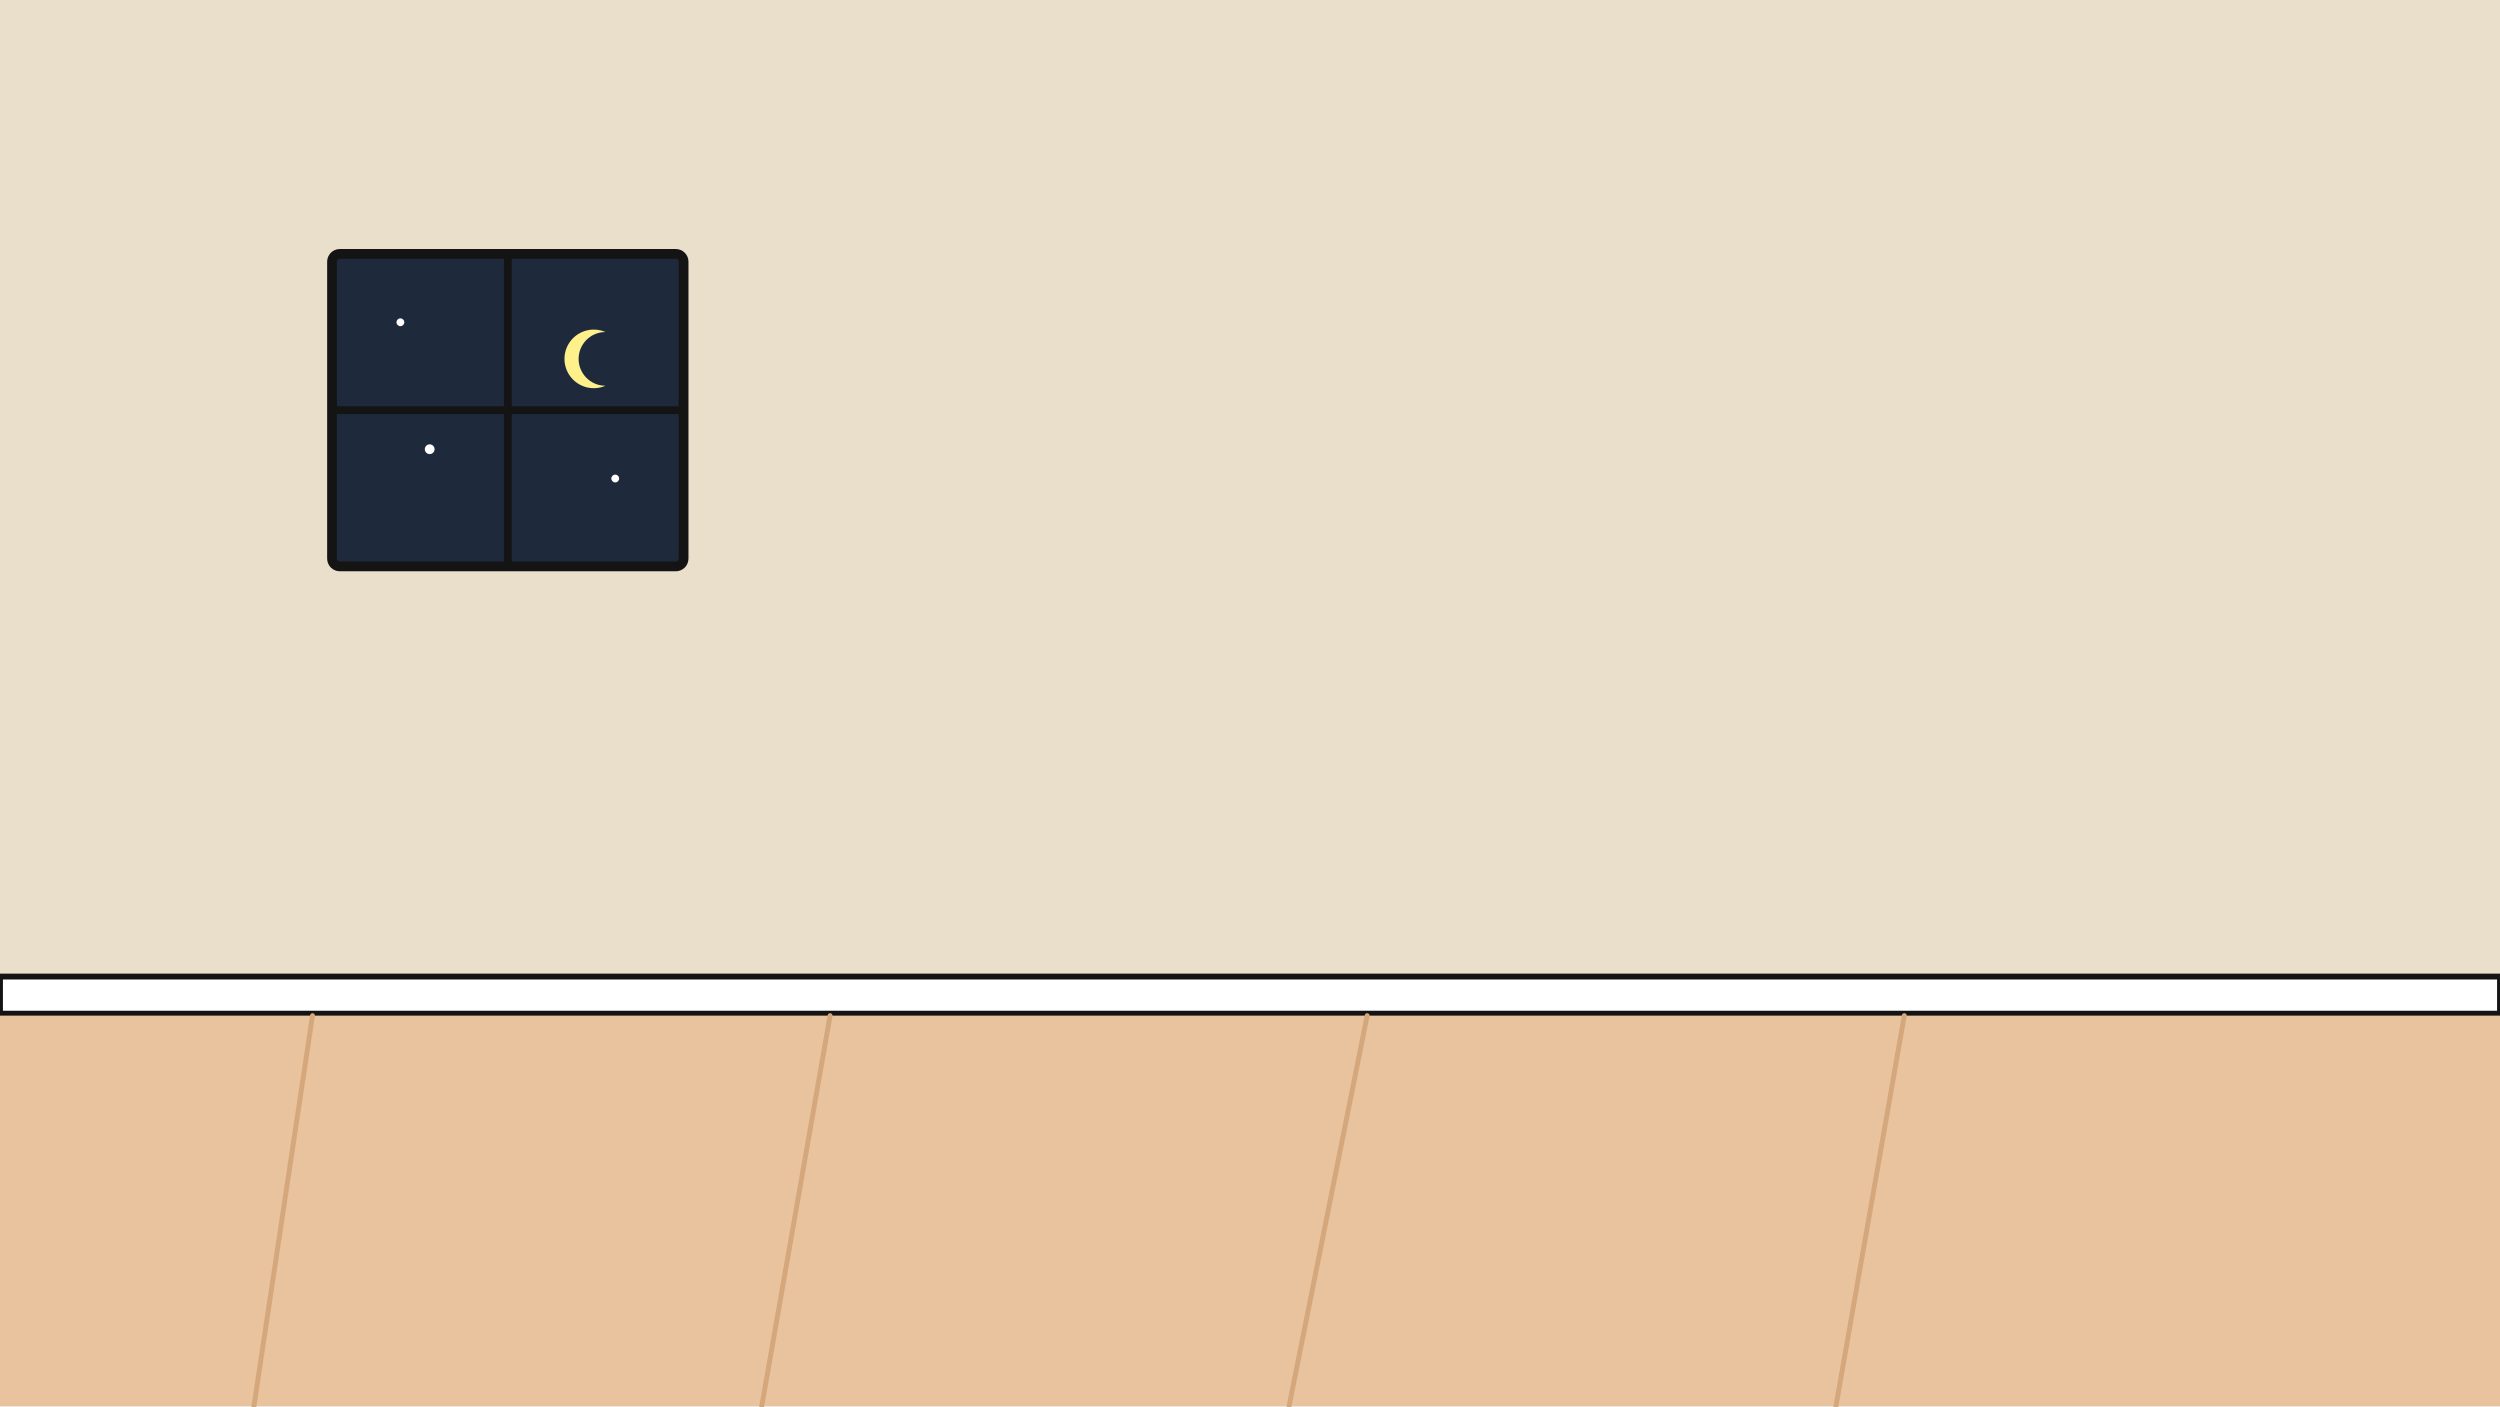
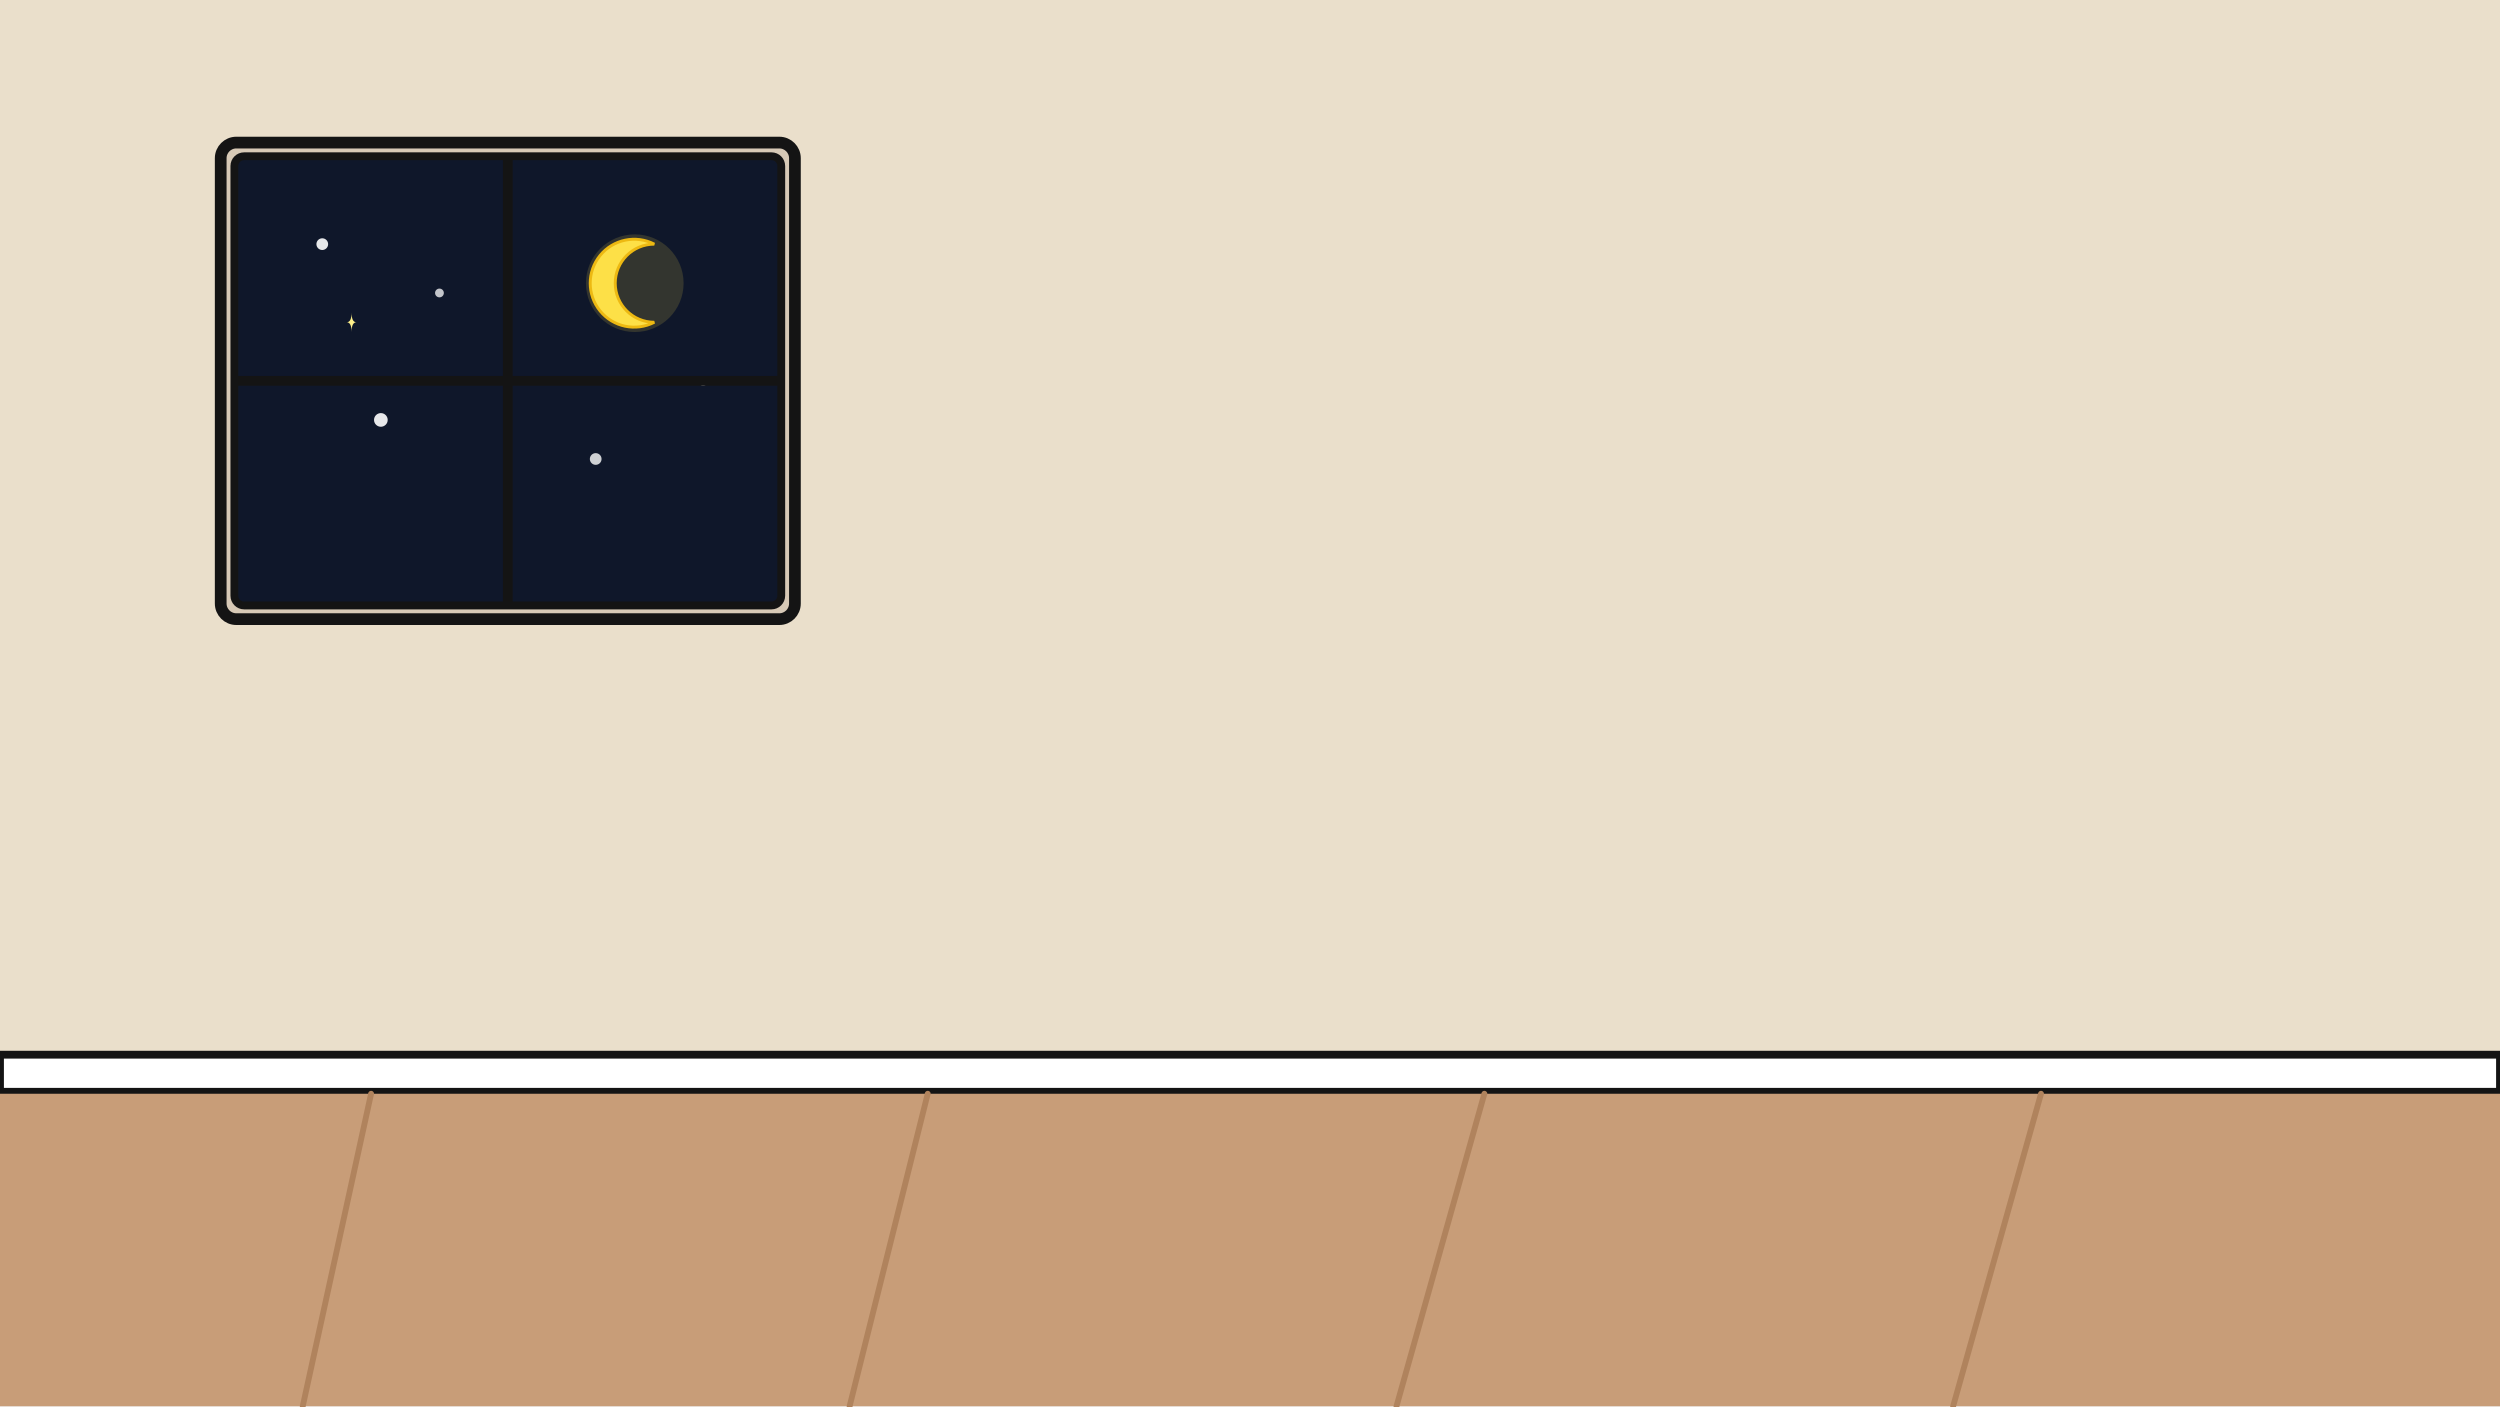
<svg xmlns="http://www.w3.org/2000/svg" viewBox="0 0 2560 1440" width="2560" height="1440">
-   <rect x="0" y="0" width="2560" height="1040" fill="#EADFCB" />
-   <g transform="translate(340, 260)">
-     <rect x="0" y="0" width="360" height="320" rx="8" fill="#1E293B" stroke="#141414" stroke-width="10" />
-     <line x1="180" y1="0" x2="180" y2="320" stroke="#141414" stroke-width="8" />
-     <line x1="0" y1="160" x2="360" y2="160" stroke="#141414" stroke-width="8" />
-     <path d="M 280 80 A 30 30 0 1 0 280 135 A 24 24 0 0 1 280 80 Z" fill="#FEF08A" />
-     <circle cx="70" cy="70" r="4" fill="#FFFFFF" />
-     <circle cx="100" cy="200" r="5" fill="#FFFFFF" />
-     <circle cx="290" cy="230" r="4" fill="#FFFFFF" />
+   <rect x="0" y="0" width="2560" height="1120" fill="#EADFCB" />
+   <g id="window-night" transform="translate(240, 160)">
+     <rect x="-14" y="-14" width="588" height="488" rx="16" fill="#D7C9B6" stroke="#141414" stroke-width="12" />
+     <rect x="0" y="0" width="560" height="460" rx="10" fill="#0F172A" stroke="#141414" stroke-width="8" />
+     <path d="M 430,90 A 45,45 0 1,0 430,170 A 35,35 0 0,1 430,90 Z" fill="#FDE047" stroke="#EAB308" stroke-width="3" />
+     <circle cx="410" cy="130" r="50" fill="#FDE047" opacity="0.15" />
+     <circle cx="90" cy="90" r="6" fill="#FFFFFF" opacity="0.9" />
+     <circle cx="150" cy="270" r="7" fill="#FFFFFF" opacity="0.9" />
+     <circle cx="370" cy="310" r="6" fill="#FFFFFF" opacity="0.8" />
+     <circle cx="210" cy="140" r="4.5" fill="#FFFFFF" opacity="0.75" />
+     <circle cx="480" cy="230" r="5" fill="#FFFFFF" opacity="0.85" />
+     <path d="M 120,180 Q 120,170 125,170 Q 120,170 120,160 Q 120,170 115,170 Q 120,170 120,180 Z" fill="#FEF08A" />
+     <line x1="280" y1="0" x2="280" y2="460" stroke="#141414" stroke-width="10" />
+     <line x1="0" y1="230" x2="560" y2="230" stroke="#141414" stroke-width="10" />
  </g>
-   <rect x="0" y="1000" width="2560" height="40" fill="#FFFFFF" stroke="#141414" stroke-width="6" />
-   <line x1="0" y1="1040" x2="2560" y2="1040" stroke="#141414" stroke-width="10" />
-   <rect x="0" y="1040" width="2560" height="400" fill="#E8C39E" />
-   <g stroke="#D4A77D" stroke-width="5" stroke-linecap="round">
-     <line x1="320" y1="1040" x2="260" y2="1440" />
-     <line x1="850" y1="1040" x2="780" y2="1440" />
-     <line x1="1400" y1="1040" x2="1320" y2="1440" />
-     <line x1="1950" y1="1040" x2="1880" y2="1440" />
+   <rect x="0" y="1080" width="2560" height="40" fill="#FFFFFF" stroke="#141414" stroke-width="8" />
+   <line x1="0" y1="1120" x2="2560" y2="1120" stroke="#141414" stroke-width="12" />
+   <rect x="0" y="1120" width="2560" height="320" fill="#C89D78" />
+   <g stroke="#B0835D" stroke-width="6" stroke-linecap="round">
+     <line x1="380" y1="1120" x2="310" y2="1440" />
+     <line x1="950" y1="1120" x2="870" y2="1440" />
+     <line x1="1520" y1="1120" x2="1430" y2="1440" />
+     <line x1="2090" y1="1120" x2="2000" y2="1440" />
  </g>
</svg>
